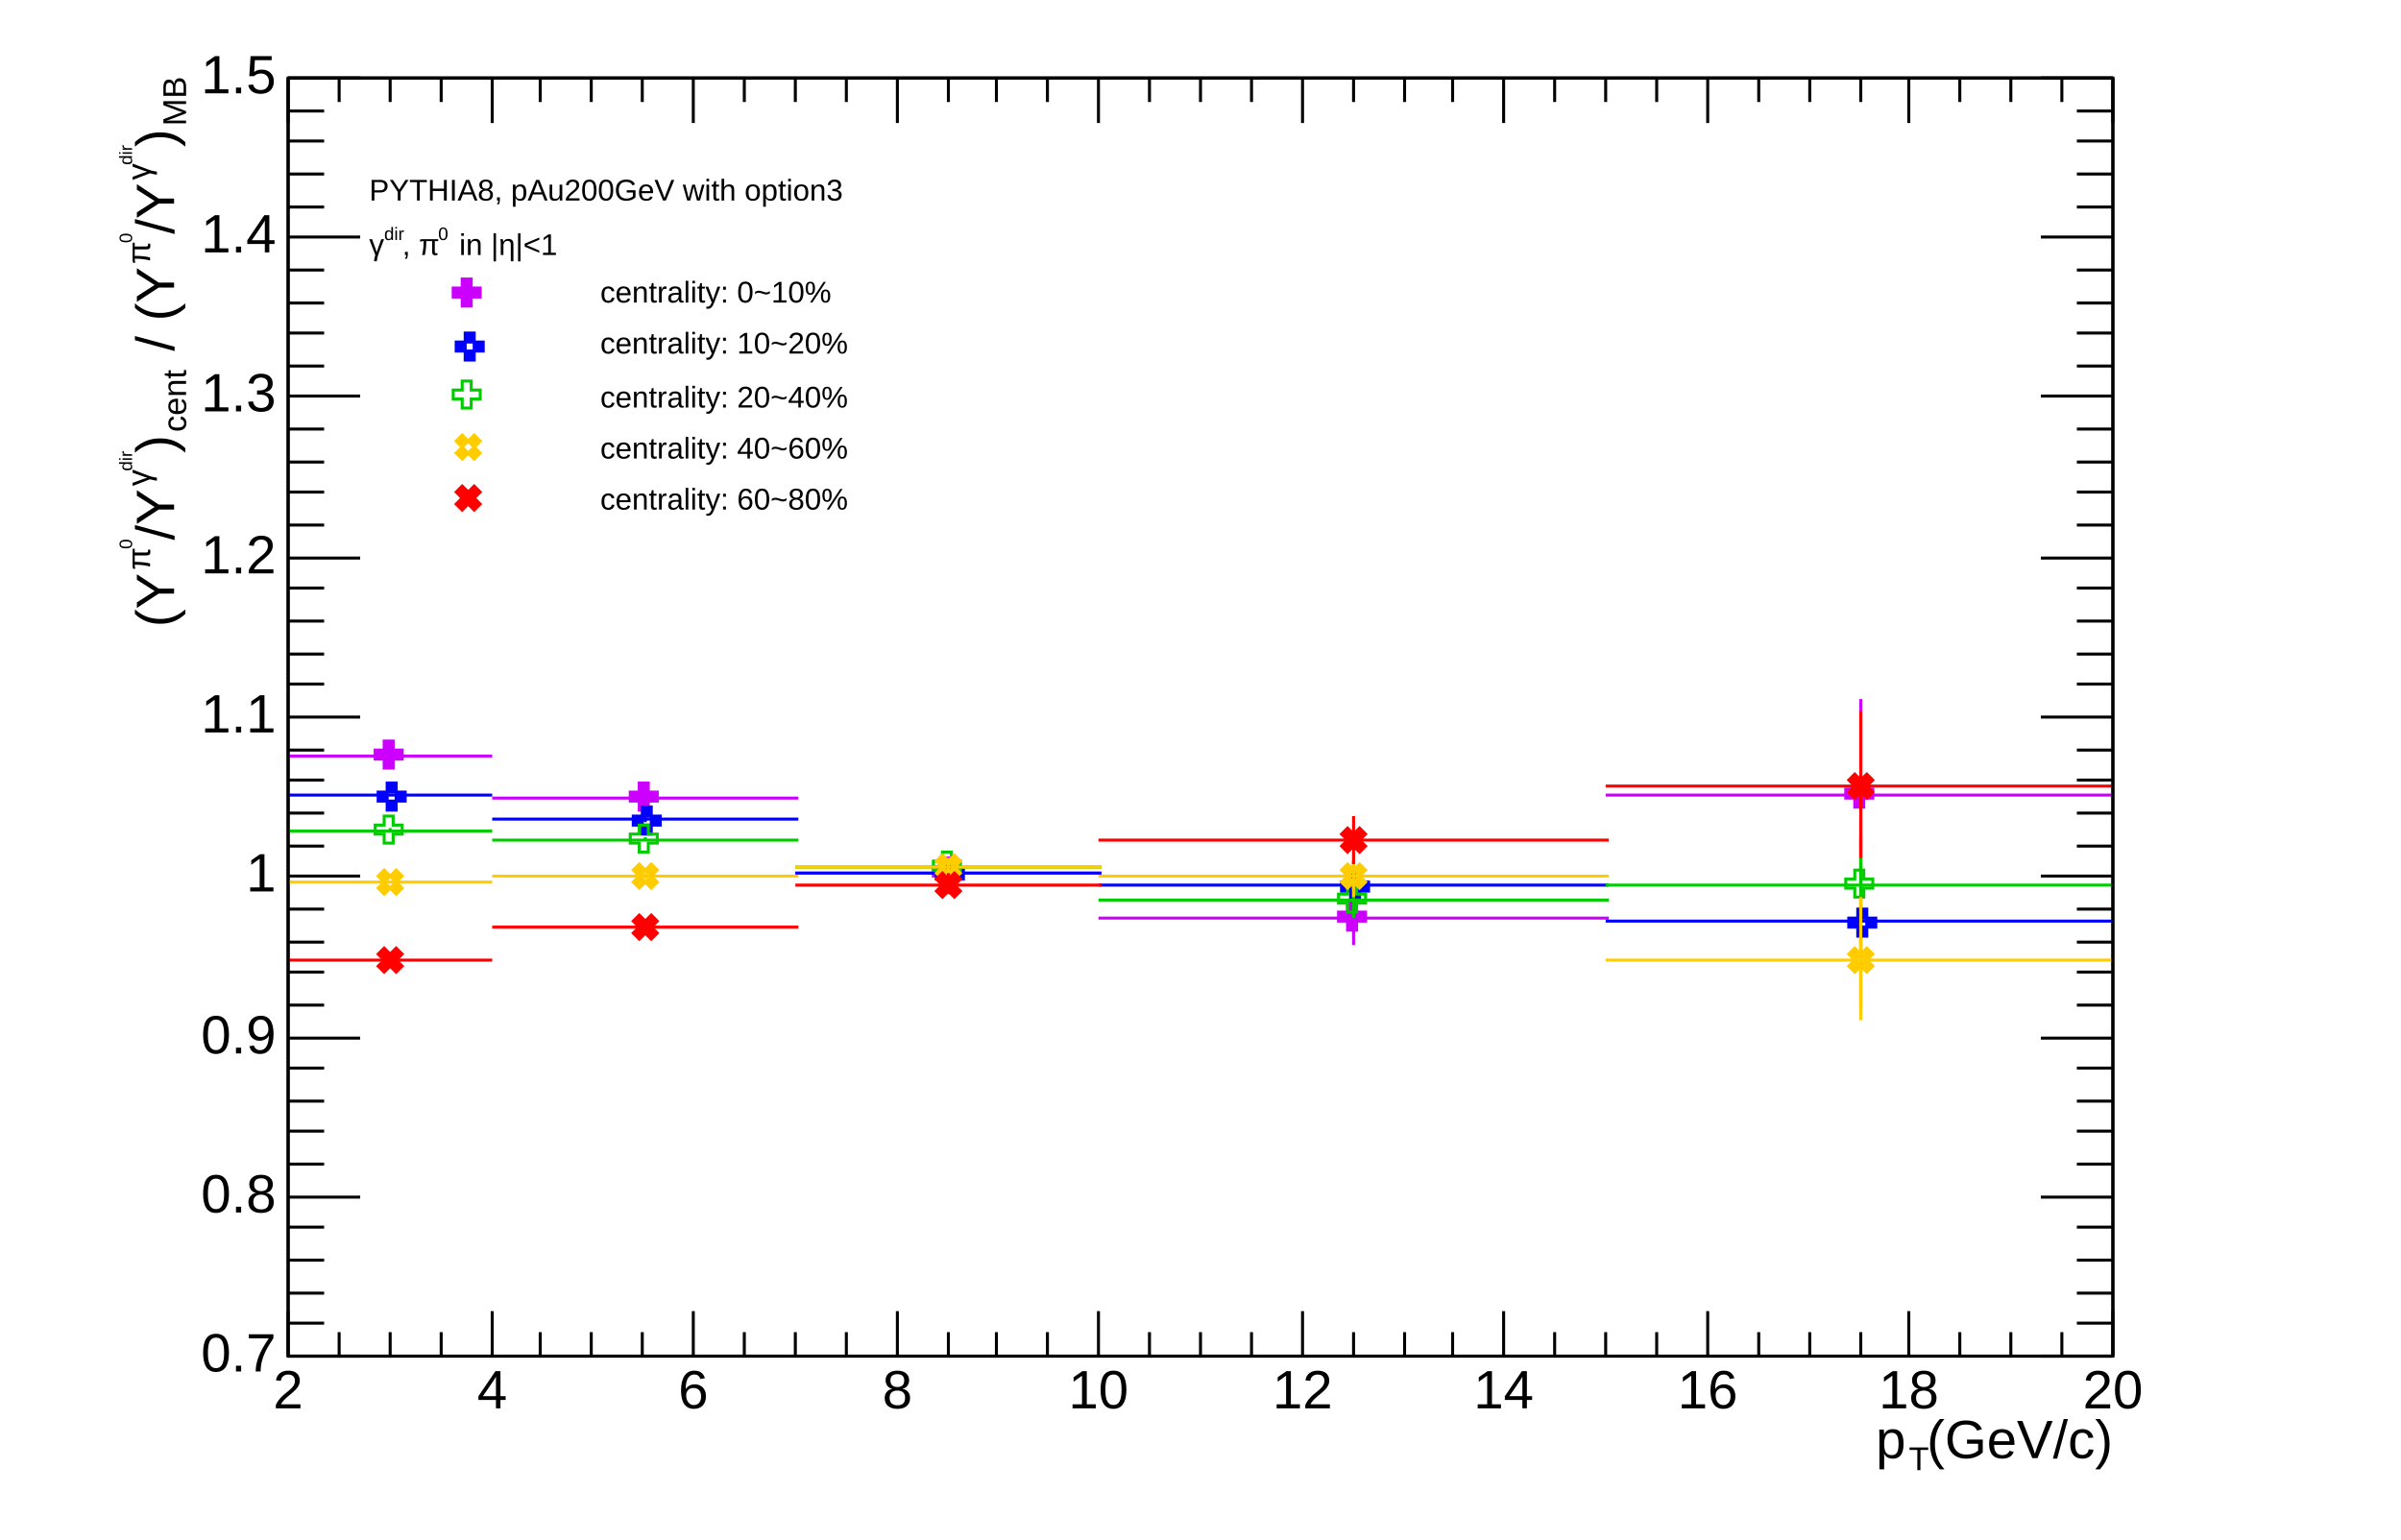
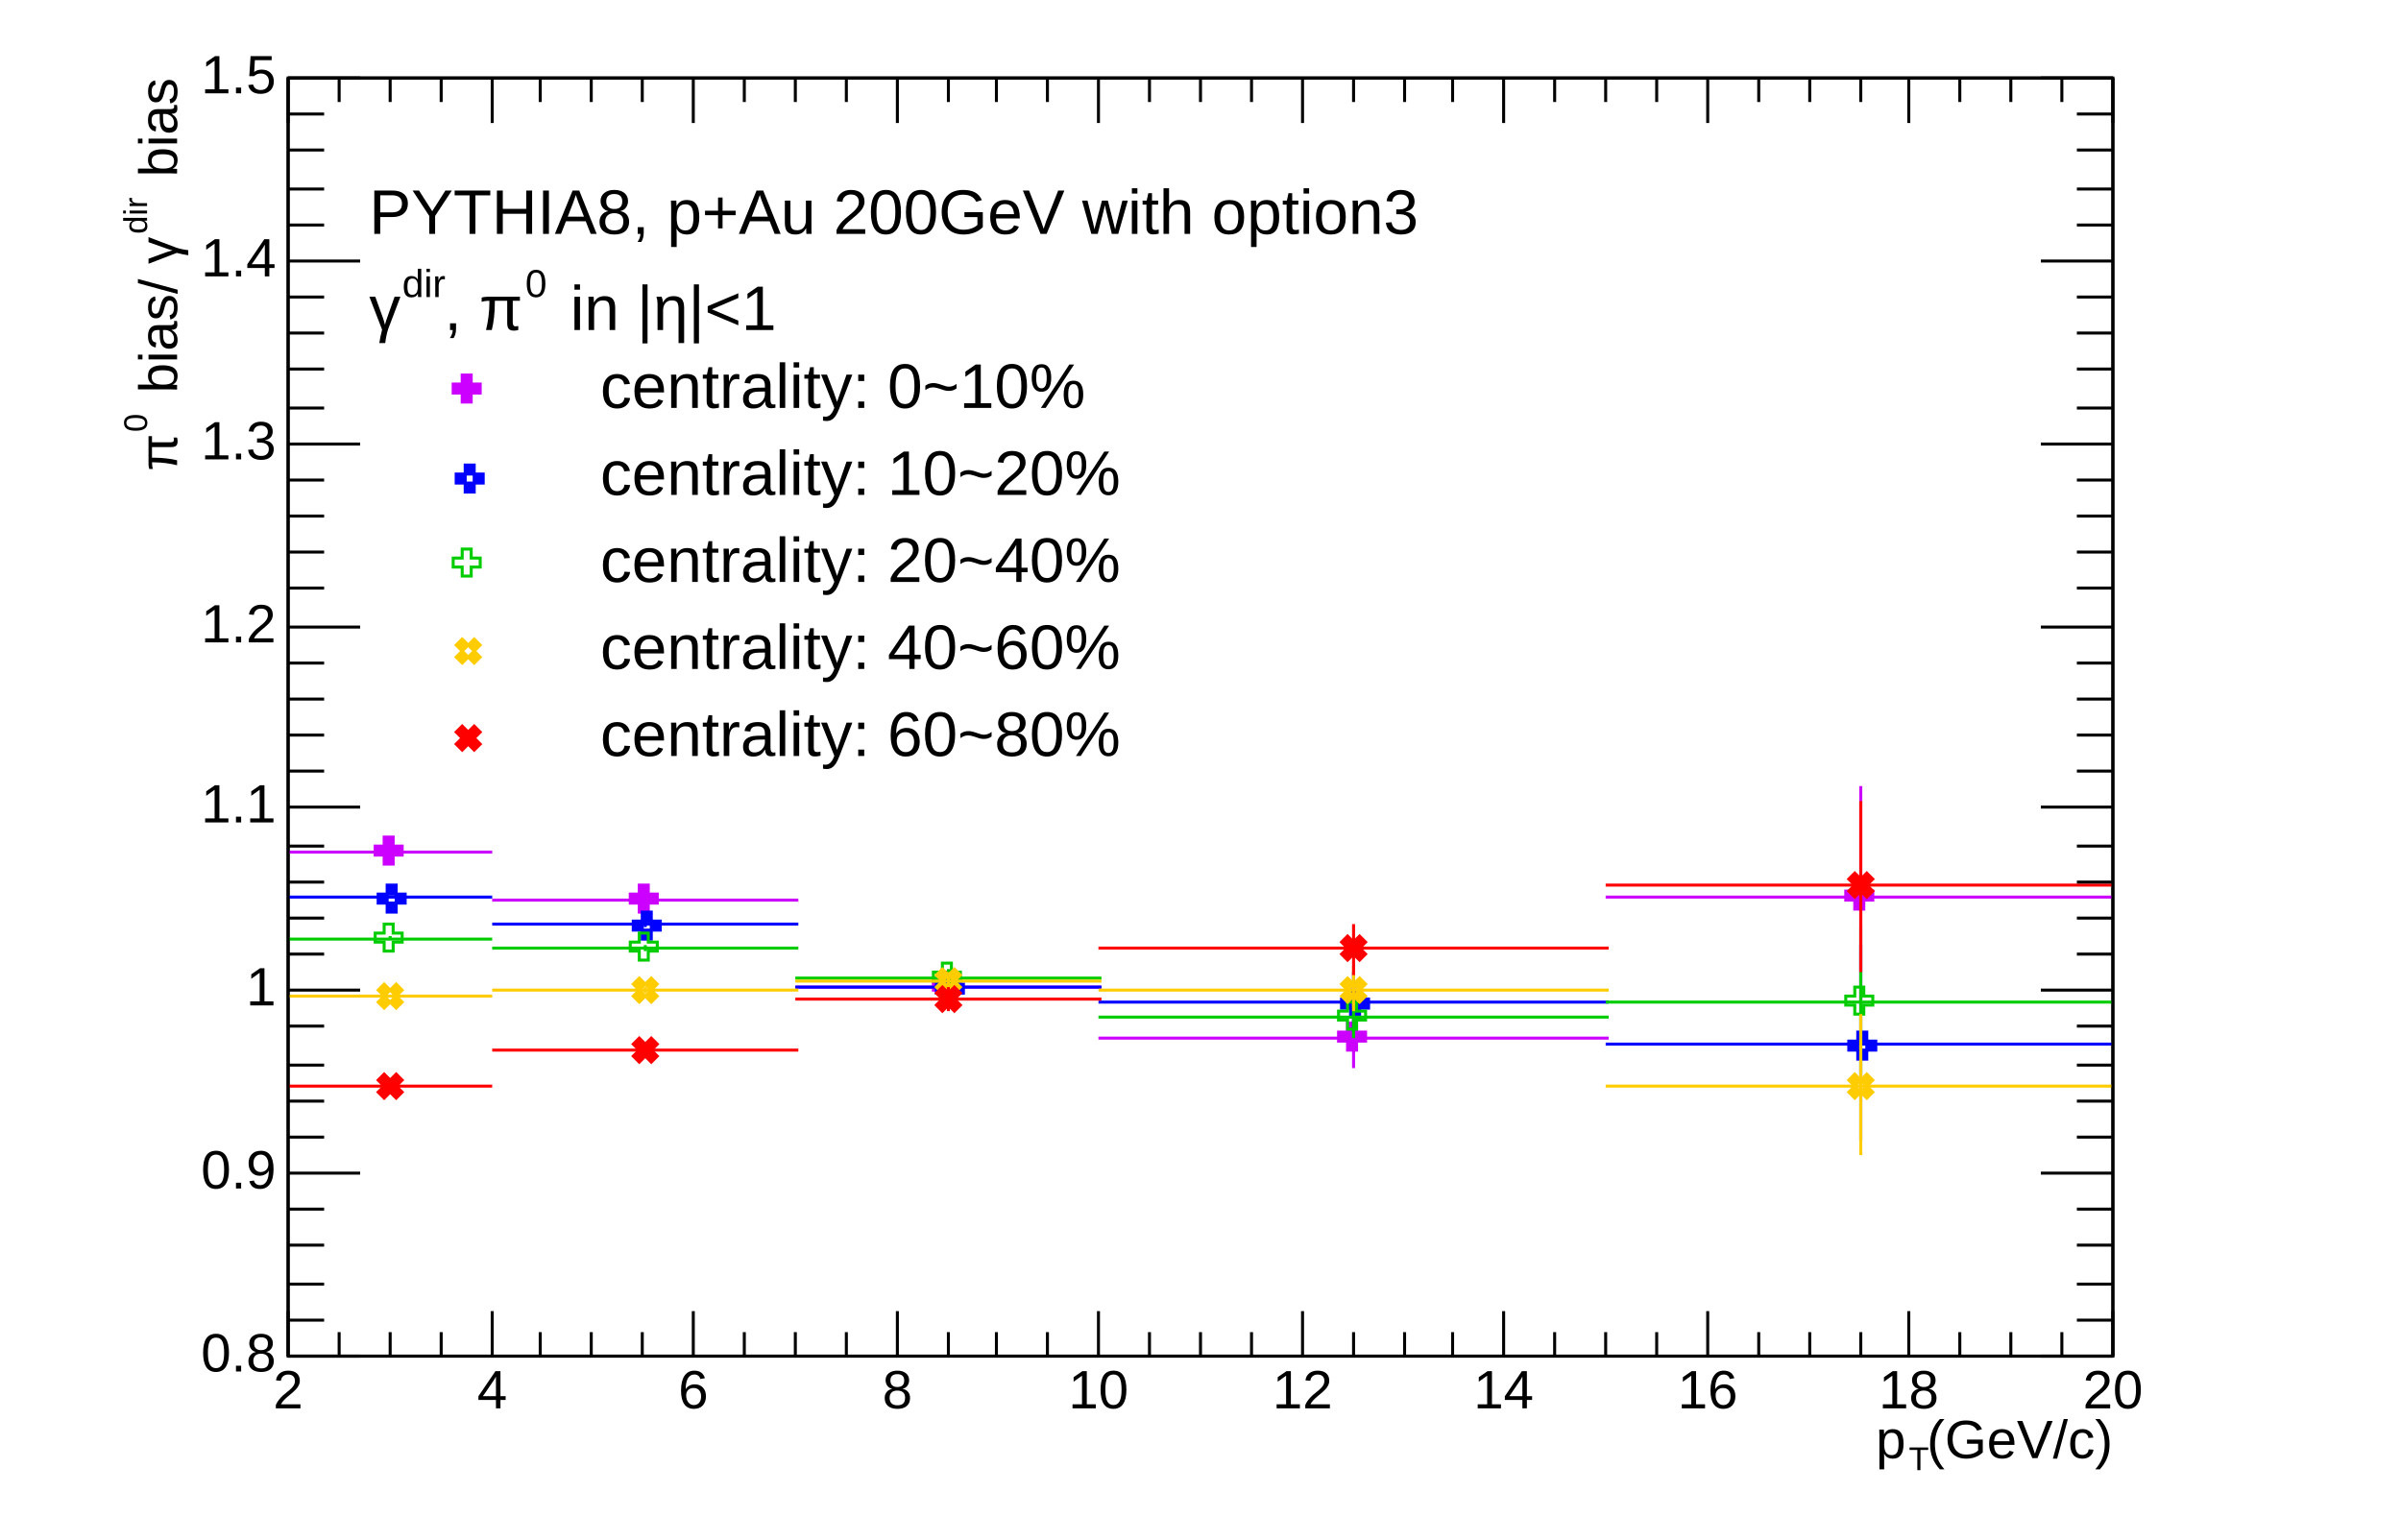
<svg xmlns="http://www.w3.org/2000/svg" width="800" height="513">
  <path d="M0,0H800V513H0Z" style="pointer-events: visiblefill; fill: rgb(255, 255, 255);" />
  <g>
    <g transform="translate(96,26)">
      <path d="M0,0H608V426H0Z" style="fill: rgb(255, 255, 255); stroke: rgb(0, 0, 0); stroke-width: 1; pointer-events: visiblefill; cursor: default;" />
      <svg x="0" y="0" overflow="hidden" width="608" height="426" viewBox="0 0 608 426" style="pointer-events: visiblefill; cursor: default;">
        <g>
-           <path d="M0,226h68M34,225v1M68,240h102M119,239v2M169,265h102M220,262v7M270,280h170M355,271v18M439,239h170M524,207v63" style="stroke: rgb(204, 0, 255); stroke-width: 1;" />
-           <path d="M0,225h68v1h-68zM68,239h102v2h-102zM169,262h102v7h-102zM270,271h170v18h-170zM439,207h170v63h-170z" style="fill: none; pointer-events: visiblefill;" />
-           <path d="M35,227h3v-3h-3v-3h-3v3h-3v3h3v3h3zM120,241h3v-3h-3v-3h-3v3h-3v3h3v3h3zM221,266h3v-3h-3v-3h-3v3h-3v3h3v3h3zM356,281h3v-3h-3v-3h-3v3h-3v3h3v3h3zM525,240h3v-3h-3v-3h-3v3h-3v3h3v3h3z" style="stroke: rgb(204, 0, 255); fill: rgb(204, 0, 255);" />
+           <path d="M0,258h68M34,258v0M68,274h102M119,273v2M169,303h102M220,299v9M270,320h170M355,310v20M439,273h170M524,236v73" style="stroke: rgb(204, 0, 255); stroke-width: 1;" />
+           <path d="M0,258h68v0h-68zM68,273h102v2h-102zM169,299h102v9h-102zM270,310h170v20h-170zM439,236h170v73h-170z" style="fill: none; pointer-events: visiblefill;" />
+           <path d="M35,259h3v-3h-3v-3h-3v3h-3v3h3v3h3zM120,275h3v-3h-3v-3h-3v3h-3v3h3v3h3zM221,304h3v-3h-3v-3h-3v3h-3v3h3v3h3zM356,321h3v-3h-3v-3h-3v3h-3v3h3v3h3zM525,274h3v-3h-3v-3h-3v3h-3v3h3v3h3z" style="stroke: rgb(204, 0, 255); fill: rgb(204, 0, 255);" />
        </g>
        <g>
-           <path d="M0,239h68M34,239v0M68,247h102M119,246v2M169,265h102M220,261v8M270,269h170M355,261v17M439,281h170M524,253v57" style="stroke: rgb(0, 0, 255); stroke-width: 1;" />
-           <path d="M0,239h68v0h-68zM68,246h102v2h-102zM169,261h102v8h-102zM270,261h170v17h-170zM439,253h170v57h-170z" style="fill: none; pointer-events: visiblefill;" />
-           <path d="M33,235h3v3h-3zm3,3h3v3h-3zm-3,3h3v3h-3zm-3,-3h3v3h-3zM118,243h3v3h-3zm3,3h3v3h-3zm-3,3h3v3h-3zm-3,-3h3v3h-3zM219,261h3v3h-3zm3,3h3v3h-3zm-3,3h3v3h-3zm-3,-3h3v3h-3zM354,265h3v3h-3zm3,3h3v3h-3zm-3,3h3v3h-3zm-3,-3h3v3h-3zM523,277h3v3h-3zm3,3h3v3h-3zm-3,3h3v3h-3zm-3,-3h3v3h-3z" style="stroke: rgb(0, 0, 255); fill: rgb(0, 0, 255);" />
+           <path d="M0,273h68M34,273v0M68,282h102M119,281v2M169,303h102M220,298v9M270,308h170M355,298v20M439,322h170M524,289v65" style="stroke: rgb(0, 0, 255); stroke-width: 1;" />
+           <path d="M0,273h68v0h-68zM68,281h102v2h-102zM169,298h102v9h-102zM270,298h170v20h-170zM439,289h170v65h-170z" style="fill: none; pointer-events: visiblefill;" />
+           <path d="M33,269h3v3h-3zm3,3h3v3h-3zm-3,3h3v3h-3zm-3,-3h3v3h-3zM118,278h3v3h-3zm3,3h3v3h-3zm-3,3h3v3h-3zm-3,-3h3v3h-3zM219,299h3v3h-3zm3,3h3v3h-3zm-3,3h3v3h-3zm-3,-3h3v3h-3zM354,304h3v3h-3zm3,3h3v3h-3zm-3,3h3v3h-3zm-3,-3h3v3h-3zM523,318h3v3h-3zm3,3h3v3h-3zm-3,3h3v3h-3zm-3,-3h3v3h-3z" style="stroke: rgb(0, 0, 255); fill: rgb(0, 0, 255);" />
        </g>
        <g>
-           <path d="M0,251h68M34,250v1M68,254h102M119,253v1M169,263h102M220,260v6M270,274h170M355,267v13M439,269h170M524,248v42" style="stroke: rgb(0, 204, 0); stroke-width: 1;" />
-           <path d="M0,250h68v1h-68zM68,253h102v1h-102zM169,260h102v6h-102zM270,267h170v13h-170zM439,248h170v42h-170z" style="fill: none; pointer-events: visiblefill;" />
-           <path d="M35,252h3v-3h-3v-3h-3v3h-3v3h3v3h3zM120,255h3v-3h-3v-3h-3v3h-3v3h3v3h3zM221,264h3v-3h-3v-3h-3v3h-3v3h3v3h3zM356,275h3v-3h-3v-3h-3v3h-3v3h3v3h3zM525,270h3v-3h-3v-3h-3v3h-3v3h3v3h3z" style="stroke: rgb(0, 204, 0); fill: none;" />
+           <path d="M0,287h68M34,286v1M68,290h102M119,289v2M169,300h102M220,297v7M270,313h170M355,306v14M439,308h170M524,283v49" style="stroke: rgb(0, 204, 0); stroke-width: 1;" />
+           <path d="M0,286h68v1h-68zM68,289h102v2h-102zM169,297h102v7h-102zM270,306h170v14h-170zM439,283h170v49h-170z" style="fill: none; pointer-events: visiblefill;" />
+           <path d="M35,288h3v-3h-3v-3h-3v3h-3v3h3v3h3zM120,291h3v-3h-3v-3h-3v3h-3v3h3v3h3zM221,301h3v-3h-3v-3h-3v3h-3v3h3v3h3zM356,314h3v-3h-3v-3h-3v3h-3v3h3v3h3zM525,309h3v-3h-3v-3h-3v3h-3v3h3v3h3z" style="stroke: rgb(0, 204, 0); fill: none;" />
        </g>
        <g>
-           <path d="M0,268h68M34,268v0M68,266h102M119,265v2M169,263h102M220,260v6M270,266h170M355,259v14M439,294h170M524,273v41" style="stroke: rgb(255, 204, 0); stroke-width: 1;" />
-           <path d="M0,268h68v0h-68zM68,265h102v2h-102zM169,260h102v6h-102zM270,259h170v14h-170zM439,273h170v41h-170z" style="fill: none; pointer-events: visiblefill;" />
-           <path d="M32,264l2,2l-2,2l-2,-2zm4,0l2,2l-2,2l-2,-2zm0,4l2,2l-2,2l-2,-2zm-4,0l2,2l-2,2l-2,-2zM117,262l2,2l-2,2l-2,-2zm4,0l2,2l-2,2l-2,-2zm0,4l2,2l-2,2l-2,-2zm-4,0l2,2l-2,2l-2,-2zM218,259l2,2l-2,2l-2,-2zm4,0l2,2l-2,2l-2,-2zm0,4l2,2l-2,2l-2,-2zm-4,0l2,2l-2,2l-2,-2zM353,262l2,2l-2,2l-2,-2zm4,0l2,2l-2,2l-2,-2zm0,4l2,2l-2,2l-2,-2zm-4,0l2,2l-2,2l-2,-2zM522,290l2,2l-2,2l-2,-2zm4,0l2,2l-2,2l-2,-2zm0,4l2,2l-2,2l-2,-2zm-4,0l2,2l-2,2l-2,-2z" style="stroke: rgb(255, 204, 0); fill: rgb(255, 204, 0);" />
+           <path d="M0,306h68M34,306v0M68,304h102M119,303v2M169,301h102M220,298v6M270,304h170M355,296v15M439,336h170M524,312v47" style="stroke: rgb(255, 204, 0); stroke-width: 1;" />
+           <path d="M0,306h68v0h-68zM68,303h102v2h-102zM169,298h102v6h-102zM270,296h170v15h-170zM439,312h170v47h-170z" style="fill: none; pointer-events: visiblefill;" />
+           <path d="M32,302l2,2l-2,2l-2,-2zm4,0l2,2l-2,2l-2,-2zm0,4l2,2l-2,2l-2,-2zm-4,0l2,2l-2,2l-2,-2zM117,300l2,2l-2,2l-2,-2zm4,0l2,2l-2,2l-2,-2zm0,4l2,2l-2,2l-2,-2zm-4,0l2,2l-2,2l-2,-2zM218,297l2,2l-2,2l-2,-2zm4,0l2,2l-2,2l-2,-2zm0,4l2,2l-2,2l-2,-2zm-4,0l2,2l-2,2l-2,-2zM353,300l2,2l-2,2l-2,-2zm4,0l2,2l-2,2l-2,-2zm0,4l2,2l-2,2l-2,-2zm-4,0l2,2l-2,2l-2,-2zM522,332l2,2l-2,2l-2,-2zm4,0l2,2l-2,2l-2,-2zm0,4l2,2l-2,2l-2,-2zm-4,0l2,2l-2,2l-2,-2z" style="stroke: rgb(255, 204, 0); fill: rgb(255, 204, 0);" />
        </g>
        <g>
-           <path d="M0,294h68M34,293v1M68,283h102M119,283v1M169,269h102M220,265v7M270,254h170M355,246v16M439,236h170M524,211v49" style="stroke: rgb(255, 0, 0); stroke-width: 1;" />
-           <path d="M0,293h68v1h-68zM68,283h102v1h-102zM169,265h102v7h-102zM270,246h170v16h-170zM439,211h170v49h-170z" style="fill: none; pointer-events: visiblefill;" />
-           <path d="M32,290l2,2l2,-2l2,2l-2,2l2,2l-2,2l-2,-2l-2,2l-2,-2l2,-2l-2,-2zM117,279l2,2l2,-2l2,2l-2,2l2,2l-2,2l-2,-2l-2,2l-2,-2l2,-2l-2,-2zM218,265l2,2l2,-2l2,2l-2,2l2,2l-2,2l-2,-2l-2,2l-2,-2l2,-2l-2,-2zM353,250l2,2l2,-2l2,2l-2,2l2,2l-2,2l-2,-2l-2,2l-2,-2l2,-2l-2,-2zM522,232l2,2l2,-2l2,2l-2,2l2,2l-2,2l-2,-2l-2,2l-2,-2l2,-2l-2,-2z" style="stroke: rgb(255, 0, 0); fill: rgb(255, 0, 0);" />
+           <path d="M0,336h68M34,335v1M68,324h102M119,323v2M169,307h102M220,303v8M270,290h170M355,282v17M439,269h170M524,241v57" style="stroke: rgb(255, 0, 0); stroke-width: 1;" />
+           <path d="M0,335h68v1h-68zM68,323h102v2h-102zM169,303h102v8h-102zM270,282h170v17h-170zM439,241h170v57h-170z" style="fill: none; pointer-events: visiblefill;" />
+           <path d="M32,332l2,2l2,-2l2,2l-2,2l2,2l-2,2l-2,-2l-2,2l-2,-2l2,-2l-2,-2zM117,320l2,2l2,-2l2,2l-2,2l2,2l-2,2l-2,-2l-2,2l-2,-2l2,-2l-2,-2zM218,303l2,2l2,-2l2,2l-2,2l2,2l-2,2l-2,-2l-2,2l-2,-2l2,-2l-2,-2zM353,286l2,2l2,-2l2,2l-2,2l2,2l-2,2l-2,-2l-2,2l-2,-2l2,-2l-2,-2zM522,265l2,2l2,-2l2,2l-2,2l2,2l-2,2l-2,-2l-2,2l-2,-2l2,-2l-2,-2z" style="stroke: rgb(255, 0, 0); fill: rgb(255, 0, 0);" />
        </g>
      </svg>
      <g>
        <g transform="translate(0,426)">
          <path d="M0,0h608M0,-426h608M0,-15V0M17,-8V0M34,-8V0M51,-8V0M68,-15V0M84,-8V0M101,-8V0M118,-8V0M135,-15V0M152,-8V0M169,-8V0M186,-8V0M203,-15V0M220,-8V0M236,-8V0M253,-8V0M270,-15V0M287,-8V0M304,-8V0M321,-8V0M338,-15V0M355,-8V0M372,-8V0M388,-8V0M405,-15V0M422,-8V0M439,-8V0M456,-8V0M473,-15V0M490,-8V0M507,-8V0M524,-8V0M540,-15V0M557,-8V0M574,-8V0M591,-8V0M608,-15V0M0,-411V-426M17,-418V-426M34,-418V-426M51,-418V-426M68,-411V-426M84,-418V-426M101,-418V-426M118,-418V-426M135,-411V-426M152,-418V-426M169,-418V-426M186,-418V-426M203,-411V-426M220,-418V-426M236,-418V-426M253,-418V-426M270,-411V-426M287,-418V-426M304,-418V-426M321,-418V-426M338,-411V-426M355,-418V-426M372,-418V-426M388,-418V-426M405,-411V-426M422,-418V-426M439,-418V-426M456,-418V-426M473,-411V-426M490,-418V-426M507,-418V-426M524,-418V-426M540,-411V-426M557,-418V-426M574,-418V-426M591,-418V-426M608,-411V-426" style="stroke: rgb(0, 0, 0); stroke-width: 1;" />
          <g font-family="Arial" font-size="18" xml:space="preserve" fill="#000000" text-anchor="middle">
            <text dy=".8em" transform="translate(0,3)">2</text>
            <text dy=".8em" transform="translate(68,3)">4</text>
            <text dy=".8em" transform="translate(135,3)">6</text>
            <text dy=".8em" transform="translate(203,3)">8</text>
            <text dy=".8em" transform="translate(270,3)">10</text>
            <text dy=".8em" transform="translate(338,3)">12</text>
            <text dy=".8em" transform="translate(405,3)">14</text>
            <text dy=".8em" transform="translate(473,3)">16</text>
            <text dy=".8em" transform="translate(540,3)">18</text>
            <text dy=".8em" transform="translate(608,3)">20</text>
          </g>
          <rect x="0" y="0" width="608" height="21" style="opacity: 0; cursor: crosshair;" />
          <g font-family="Arial" font-size="18" xml:space="preserve" transform="translate(608,29)" style="cursor: move;">
            <g transform="translate(-79,5)">
              <text fill="#000000" font-size="18">p</text>
              <text fill="#000000" font-size="11" transform="translate(11,4)">T</text>
              <text fill="#000000" font-size="18" x="17">(GeV/c)</text>
            </g>
          </g>
        </g>
        <g>
-           <path d="M0,0v426M608,0v426M24,426H0M12,415H0M12,405H0M12,394H0M12,383H0M24,373H0M12,362H0M12,351H0M12,341H0M12,330H0M24,320H0M12,309H0M12,298H0M12,288H0M12,277H0M24,266H0M12,256H0M12,245H0M12,234H0M12,224H0M24,213H0M12,202H0M12,192H0M12,181H0M12,170H0M24,160H0M12,149H0M12,138H0M12,128H0M12,117H0M24,106H0M12,96H0M12,85H0M12,75H0M12,64H0M24,53H0M12,43H0M12,32H0M12,21H0M12,11H0M24,0H0M584,426H608M596,415H608M596,405H608M596,394H608M596,383H608M584,373H608M596,362H608M596,351H608M596,341H608M596,330H608M584,320H608M596,309H608M596,298H608M596,288H608M596,277H608M584,266H608M596,256H608M596,245H608M596,234H608M596,224H608M584,213H608M596,202H608M596,192H608M596,181H608M596,170H608M584,160H608M596,149H608M596,138H608M596,128H608M596,117H608M584,106H608M596,96H608M596,85H608M596,75H608M596,64H608M584,53H608M596,43H608M596,32H608M596,21H608M596,11H608M584,0H608" style="stroke: rgb(0, 0, 0); stroke-width: 1;" />
+           <path d="M0,0v426M608,0v426M24,426H0M12,414H0M12,402H0M12,389H0M12,377H0M24,365H0M12,353H0M12,341H0M12,329H0M12,316H0M24,304H0M12,292H0M12,280H0M12,268H0M12,256H0M24,243H0M12,231H0M12,219H0M12,207H0M12,195H0M24,183H0M12,170H0M12,158H0M12,146H0M12,134H0M24,122H0M12,110H0M12,97H0M12,85H0M12,73H0M24,61H0M12,49H0M12,37H0M12,24H0M12,12H0M24,0H0M584,426H608M596,414H608M596,402H608M596,389H608M596,377H608M584,365H608M596,353H608M596,341H608M596,329H608M596,316H608M584,304H608M596,292H608M596,280H608M596,268H608M596,256H608M584,243H608M596,231H608M596,219H608M596,207H608M596,195H608M584,183H608M596,170H608M596,158H608M596,146H608M596,134H608M584,122H608M596,110H608M596,97H608M596,85H608M596,73H608M584,61H608M596,49H608M596,37H608M596,24H608M596,12H608M584,0H608" style="stroke: rgb(0, 0, 0); stroke-width: 1;" />
          <g font-family="Arial" font-size="18" xml:space="preserve" fill="#000000" text-anchor="end">
-             <text dominant-baseline="middle" transform="translate(-4,426)">0.7</text>
-             <text dominant-baseline="middle" transform="translate(-4,373)">0.8</text>
-             <text dominant-baseline="middle" transform="translate(-4,320)">0.9</text>
-             <text dominant-baseline="middle" transform="translate(-4,266)">1</text>
-             <text dominant-baseline="middle" transform="translate(-4,213)">1.1</text>
-             <text dominant-baseline="middle" transform="translate(-4,160)">1.2</text>
-             <text dominant-baseline="middle" transform="translate(-4,106)">1.3</text>
-             <text dominant-baseline="middle" transform="translate(-4,53)">1.4</text>
+             <text dominant-baseline="middle" transform="translate(-4,426)">0.8</text>
+             <text dominant-baseline="middle" transform="translate(-4,365)">0.9</text>
+             <text dominant-baseline="middle" transform="translate(-4,304)">1</text>
+             <text dominant-baseline="middle" transform="translate(-4,243)">1.1</text>
+             <text dominant-baseline="middle" transform="translate(-4,183)">1.2</text>
+             <text dominant-baseline="middle" transform="translate(-4,122)">1.3</text>
+             <text dominant-baseline="middle" transform="translate(-4,61)">1.4</text>
            <text dominant-baseline="middle" transform="translate(-4)">1.5</text>
          </g>
          <rect x="-28" y="0" width="28" height="426" style="opacity: 0; cursor: crosshair;" />
          <g font-family="Arial" font-size="18" xml:space="preserve" transform="translate(-45)" style="cursor: move;">
-             <g transform="rotate(270) translate(-183,7)">
-               <text fill="#000000" font-size="18">(Y</text>
-               <g transform="translate(19,-8)">
-                 <text fill="#000000" font-size="11">π</text>
-                 <text fill="#000000" font-size="6" transform="translate(7,-6)">0</text>
-               </g>
-               <text fill="#000000" font-size="18" x="29">/Y</text>
-               <g transform="translate(47,-8)">
-                 <text fill="#000000" font-size="11">γ</text>
-                 <text fill="#000000" font-size="6" transform="translate(5,-6)">dir</text>
-               </g>
-               <text fill="#000000" font-size="18" x="58">)</text>
-               <text fill="#000000" font-size="11" transform="translate(65,4)">cent</text>
-               <text fill="#000000" font-size="18" x="92">/ (Y</text>
-               <g transform="translate(121,-8)">
-                 <text fill="#000000" font-size="11">π</text>
-                 <text fill="#000000" font-size="6" transform="translate(7,-6)">0</text>
-               </g>
-               <text fill="#000000" font-size="18" x="131">/Y</text>
-               <g transform="translate(149,-8)">
-                 <text fill="#000000" font-size="11">γ</text>
-                 <text fill="#000000" font-size="6" transform="translate(5,-6)">dir</text>
-               </g>
-               <text fill="#000000" font-size="18" x="160">)</text>
-               <text fill="#000000" font-size="11" transform="translate(167,4)">MB</text>
+             <g transform="rotate(270) translate(-131,8)">
+               <text fill="#000000" font-size="18">π</text>
+               <text fill="#000000" font-size="11" transform="translate(13,-10)">0</text>
+               <text fill="#000000" font-size="18" x="26">bias/ γ</text>
+               <text fill="#000000" font-size="11" transform="translate(79,-10)">dir</text>
+               <text fill="#000000" font-size="18" x="98">bias</text>
            </g>
          </g>
        </g>
      </g>
      <path d="M2,2h15v-5h-20v20h5Z" style="opacity: 0; cursor: nw-resize;" />
      <path d="M606,2h-15v-5h20v20h-5 Z" style="opacity: 0; cursor: ne-resize;" />
      <path d="M2,424h15v5h-20v-20h5Z" style="opacity: 0; cursor: sw-resize;" />
      <path d="M606,424h-15v5h20v-20h-5Z" style="opacity: 0; cursor: se-resize;" />
      <path d="M-3,18h5v390h-5Z" style="opacity: 0; cursor: w-resize;" />
      <path d="M611,18h-5v390h5Z" style="opacity: 0; cursor: e-resize;" />
      <path d="M18,-3v5h572v-5Z" style="opacity: 0; cursor: n-resize;" />
      <path d="M18,429v-5h572v5Z" style="opacity: 0; cursor: s-resize;" />
    </g>
-     <g transform="translate(112,51)" font-family="Arial" font-size="10" xml:space="preserve" style="cursor: move;">
-       <path d="M0,0H352V128H0Z" style="fill: none; pointer-events: visiblefill;" />
-       <text fill="#000000" text-anchor="start" dominant-baseline="middle" transform="translate(11,13)">PYTHIA8, pAu200GeV with option3</text>
-       <g transform="translate(11,34)">
-         <text fill="#000000" font-size="10">γ</text>
-         <text fill="#000000" font-size="6" transform="translate(5,-5)">dir</text>
-         <text fill="#000000" font-size="10" x="11">, π</text>
-         <text fill="#000000" font-size="6" transform="translate(23,-5)">0</text>
-         <text fill="#000000" font-size="10" x="30">in |η|&lt;1</text>
+     <g transform="translate(112,51)" font-family="Arial" font-size="21" xml:space="preserve" style="cursor: move;">
+       <path d="M0,0H352V215H0Z" style="fill: none; pointer-events: visiblefill;" />
+       <text fill="#000000" text-anchor="start" dominant-baseline="middle" transform="translate(11,21)">PYTHIA8, p+Au 200GeV with option3</text>
+       <g transform="translate(11,59)">
+         <text fill="#000000" font-size="21">γ</text>
+         <text fill="#000000" font-size="13" transform="translate(11,-11)">dir</text>
+         <text fill="#000000" font-size="21" x="25">, π</text>
+         <text fill="#000000" font-size="13" transform="translate(52,-11)">0</text>
+         <text fill="#000000" font-size="21" x="67">in |η|&lt;1</text>
      </g>
-       <path d="M45,48h3v-3h-3v-3h-3v3h-3v3h3v3h3z" style="stroke: rgb(204, 0, 255); fill: rgb(204, 0, 255);" />
-       <text fill="#000000" text-anchor="start" dominant-baseline="middle" transform="translate(88,47)">centrality: 0~10%</text>
-       <path d="M43,60h3v3h-3zm3,3h3v3h-3zm-3,3h3v3h-3zm-3,-3h3v3h-3z" style="stroke: rgb(0, 0, 255); fill: rgb(0, 0, 255);" />
-       <text fill="#000000" text-anchor="start" dominant-baseline="middle" transform="translate(88,64)">centrality: 10~20%</text>
-       <path d="M45,82h3v-3h-3v-3h-3v3h-3v3h3v3h3z" style="stroke: rgb(0, 204, 0); fill: none;" />
-       <text fill="#000000" text-anchor="start" dominant-baseline="middle" transform="translate(88,82)">centrality: 20~40%</text>
-       <path d="M42,94l2,2l-2,2l-2,-2zm4,0l2,2l-2,2l-2,-2zm0,4l2,2l-2,2l-2,-2zm-4,0l2,2l-2,2l-2,-2z" style="stroke: rgb(255, 204, 0); fill: rgb(255, 204, 0);" />
-       <text fill="#000000" text-anchor="start" dominant-baseline="middle" transform="translate(88,99)">centrality: 40~60%</text>
-       <path d="M42,111l2,2l2,-2l2,2l-2,2l2,2l-2,2l-2,-2l-2,2l-2,-2l2,-2l-2,-2z" style="stroke: rgb(255, 0, 0); fill: rgb(255, 0, 0);" />
-       <text fill="#000000" text-anchor="start" dominant-baseline="middle" transform="translate(88,116)">centrality: 60~80%</text>
+       <path d="M45,80h3v-3h-3v-3h-3v3h-3v3h3v3h3z" style="stroke: rgb(204, 0, 255); fill: rgb(204, 0, 255);" />
+       <text fill="#000000" text-anchor="start" dominant-baseline="middle" transform="translate(88,79)">centrality: 0~10%</text>
+       <path d="M43,104h3v3h-3zm3,3h3v3h-3zm-3,3h3v3h-3zm-3,-3h3v3h-3z" style="stroke: rgb(0, 0, 255); fill: rgb(0, 0, 255);" />
+       <text fill="#000000" text-anchor="start" dominant-baseline="middle" transform="translate(88,108)">centrality: 10~20%</text>
+       <path d="M45,138h3v-3h-3v-3h-3v3h-3v3h3v3h3z" style="stroke: rgb(0, 204, 0); fill: none;" />
+       <text fill="#000000" text-anchor="start" dominant-baseline="middle" transform="translate(88,137)">centrality: 20~40%</text>
+       <path d="M42,162l2,2l-2,2l-2,-2zm4,0l2,2l-2,2l-2,-2zm0,4l2,2l-2,2l-2,-2zm-4,0l2,2l-2,2l-2,-2z" style="stroke: rgb(255, 204, 0); fill: rgb(255, 204, 0);" />
+       <text fill="#000000" text-anchor="start" dominant-baseline="middle" transform="translate(88,166)">centrality: 40~60%</text>
+       <path d="M42,191l2,2l2,-2l2,2l-2,2l2,2l-2,2l-2,-2l-2,2l-2,-2l2,-2l-2,-2z" style="stroke: rgb(255, 0, 0); fill: rgb(255, 0, 0);" />
+       <text fill="#000000" text-anchor="start" dominant-baseline="middle" transform="translate(88,195)">centrality: 60~80%</text>
      <path d="M2,2h15v-5h-20v20h5Z" style="opacity: 0; cursor: nw-resize;" />
      <path d="M350,2h-15v-5h20v20h-5 Z" style="opacity: 0; cursor: ne-resize;" />
-       <path d="M2,126h15v5h-20v-20h5Z" style="opacity: 0; cursor: sw-resize;" />
-       <path d="M350,126h-15v5h20v-20h-5Z" style="opacity: 0; cursor: se-resize;" />
-       <path d="M-3,18h5v92h-5Z" style="opacity: 0; cursor: w-resize;" />
-       <path d="M355,18h-5v92h5Z" style="opacity: 0; cursor: e-resize;" />
+       <path d="M2,213h15v5h-20v-20h5Z" style="opacity: 0; cursor: sw-resize;" />
+       <path d="M350,213h-15v5h20v-20h-5Z" style="opacity: 0; cursor: se-resize;" />
+       <path d="M-3,18h5v179h-5Z" style="opacity: 0; cursor: w-resize;" />
+       <path d="M355,18h-5v179h5Z" style="opacity: 0; cursor: e-resize;" />
      <path d="M18,-3v5h316v-5Z" style="opacity: 0; cursor: n-resize;" />
-       <path d="M18,131v-5h316v5Z" style="opacity: 0; cursor: s-resize;" />
+       <path d="M18,218v-5h316v5Z" style="opacity: 0; cursor: s-resize;" />
    </g>
  </g>
</svg>
